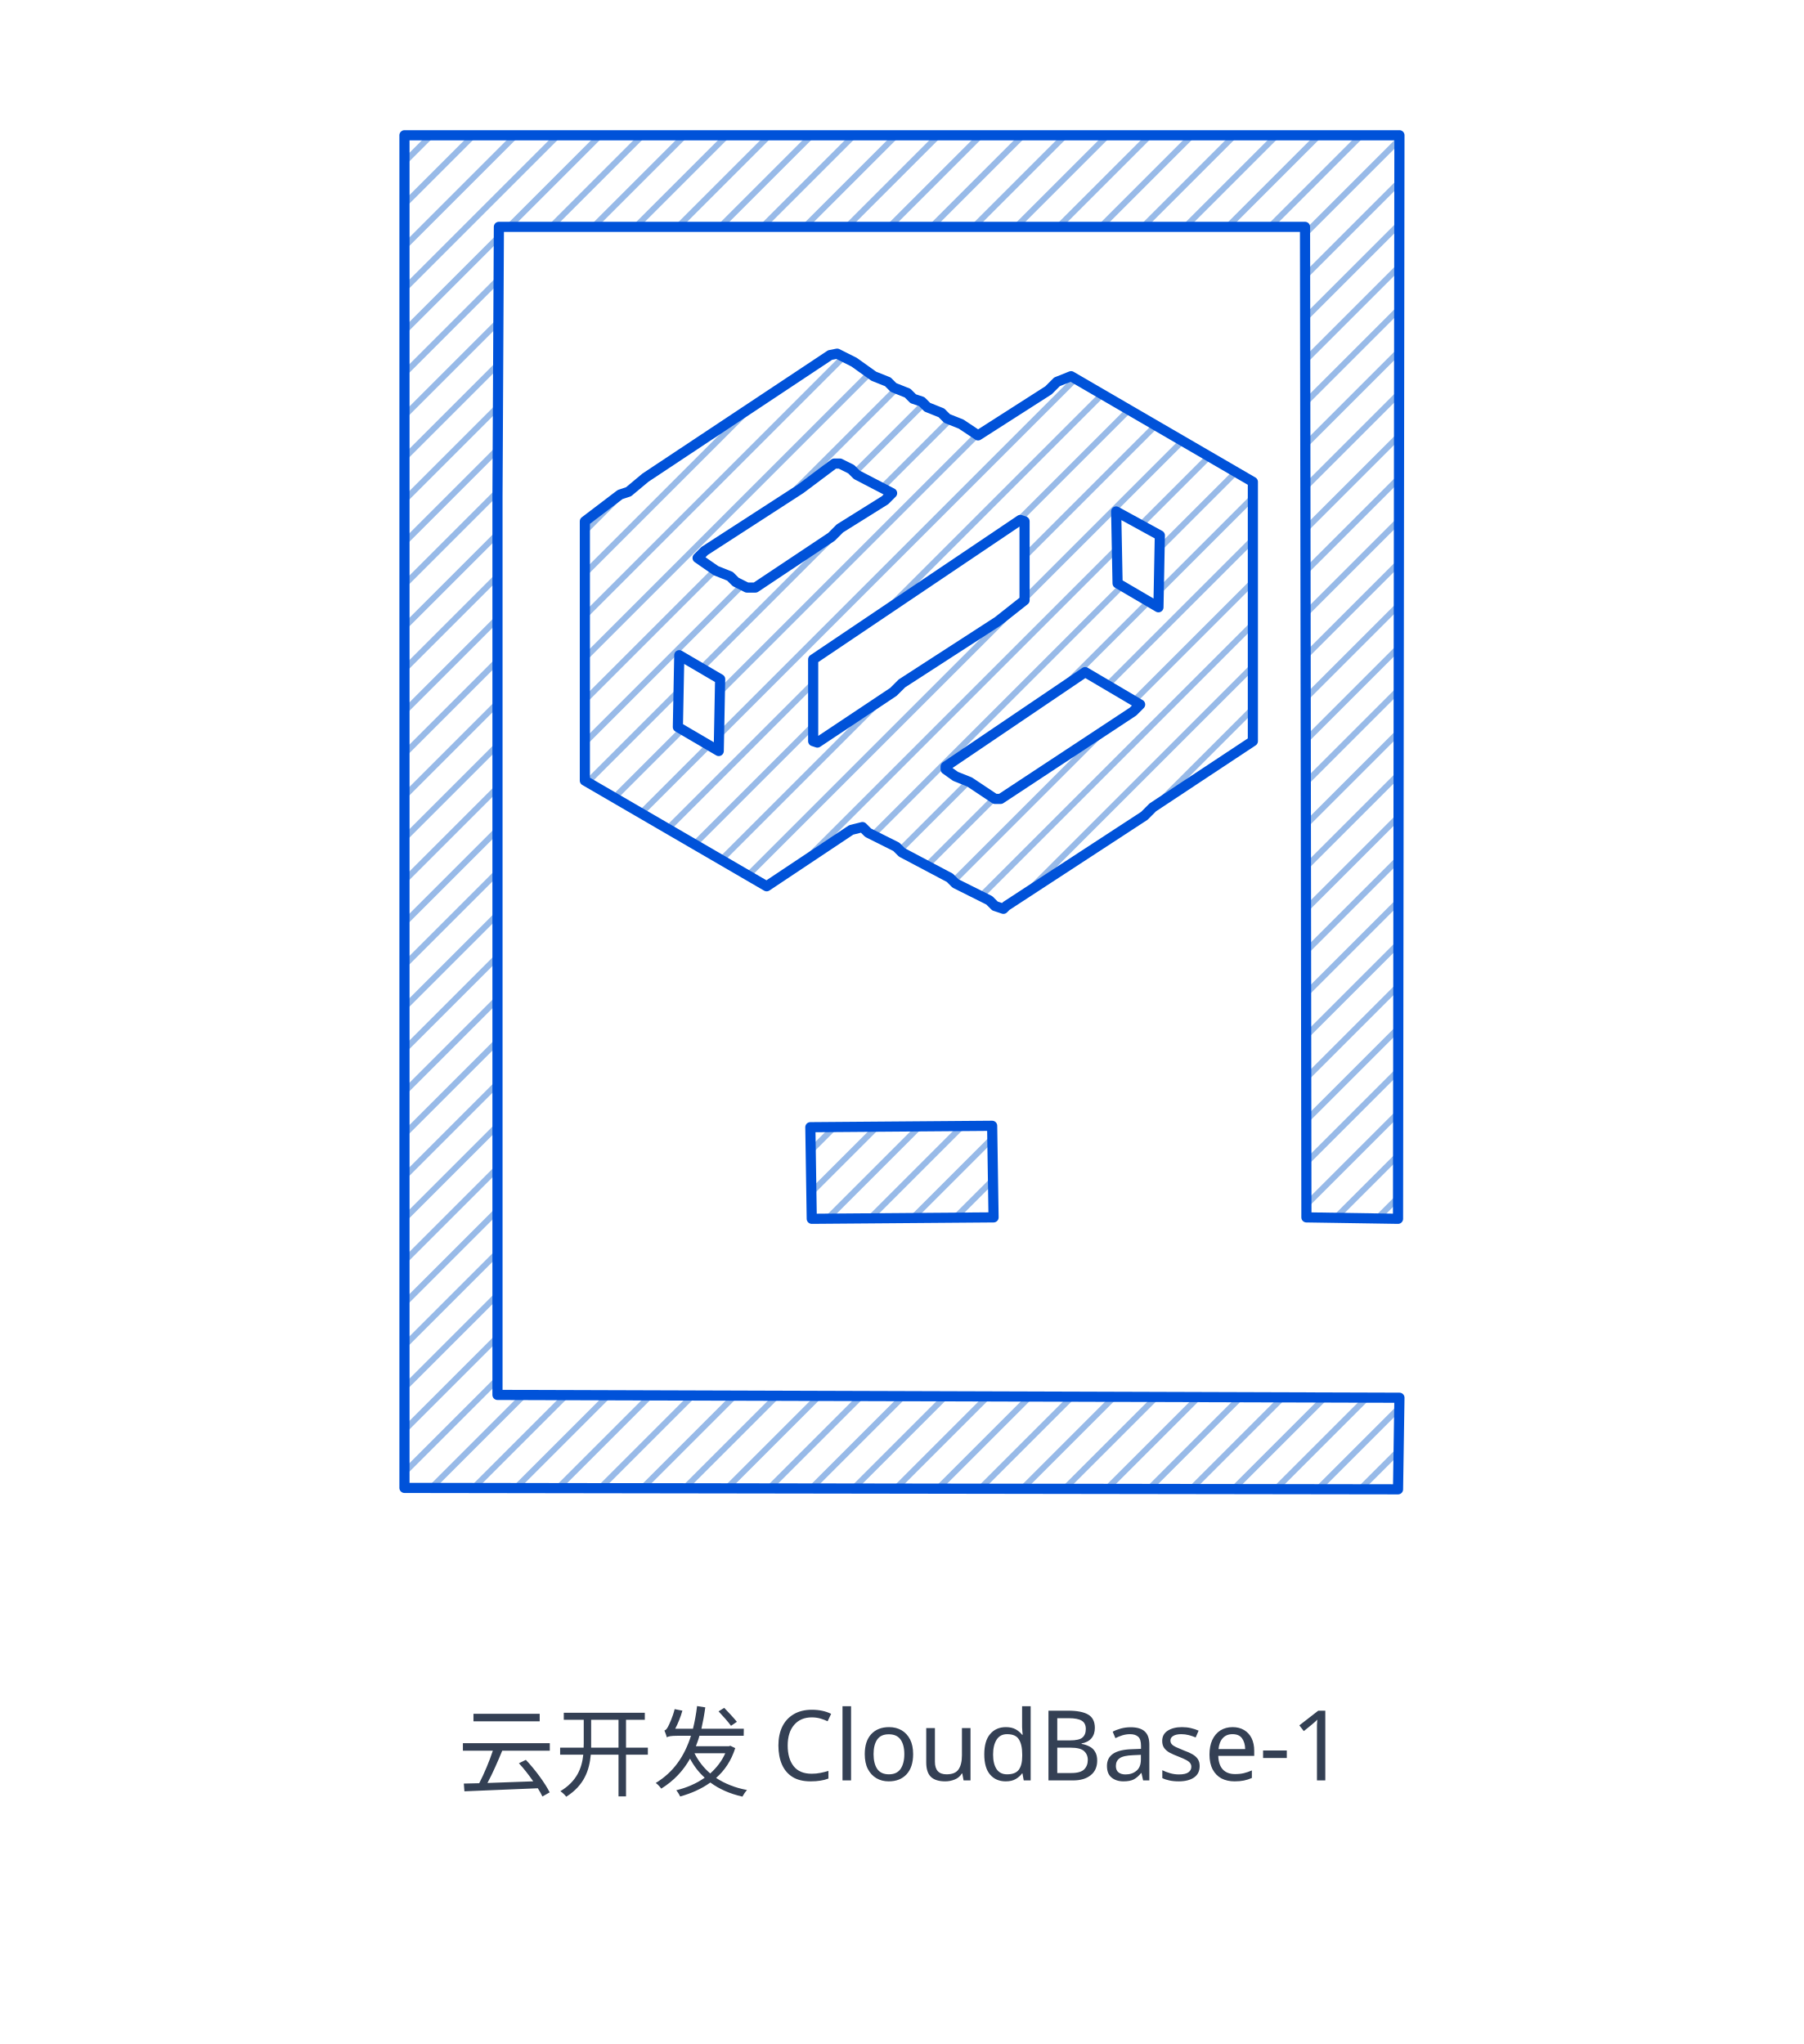
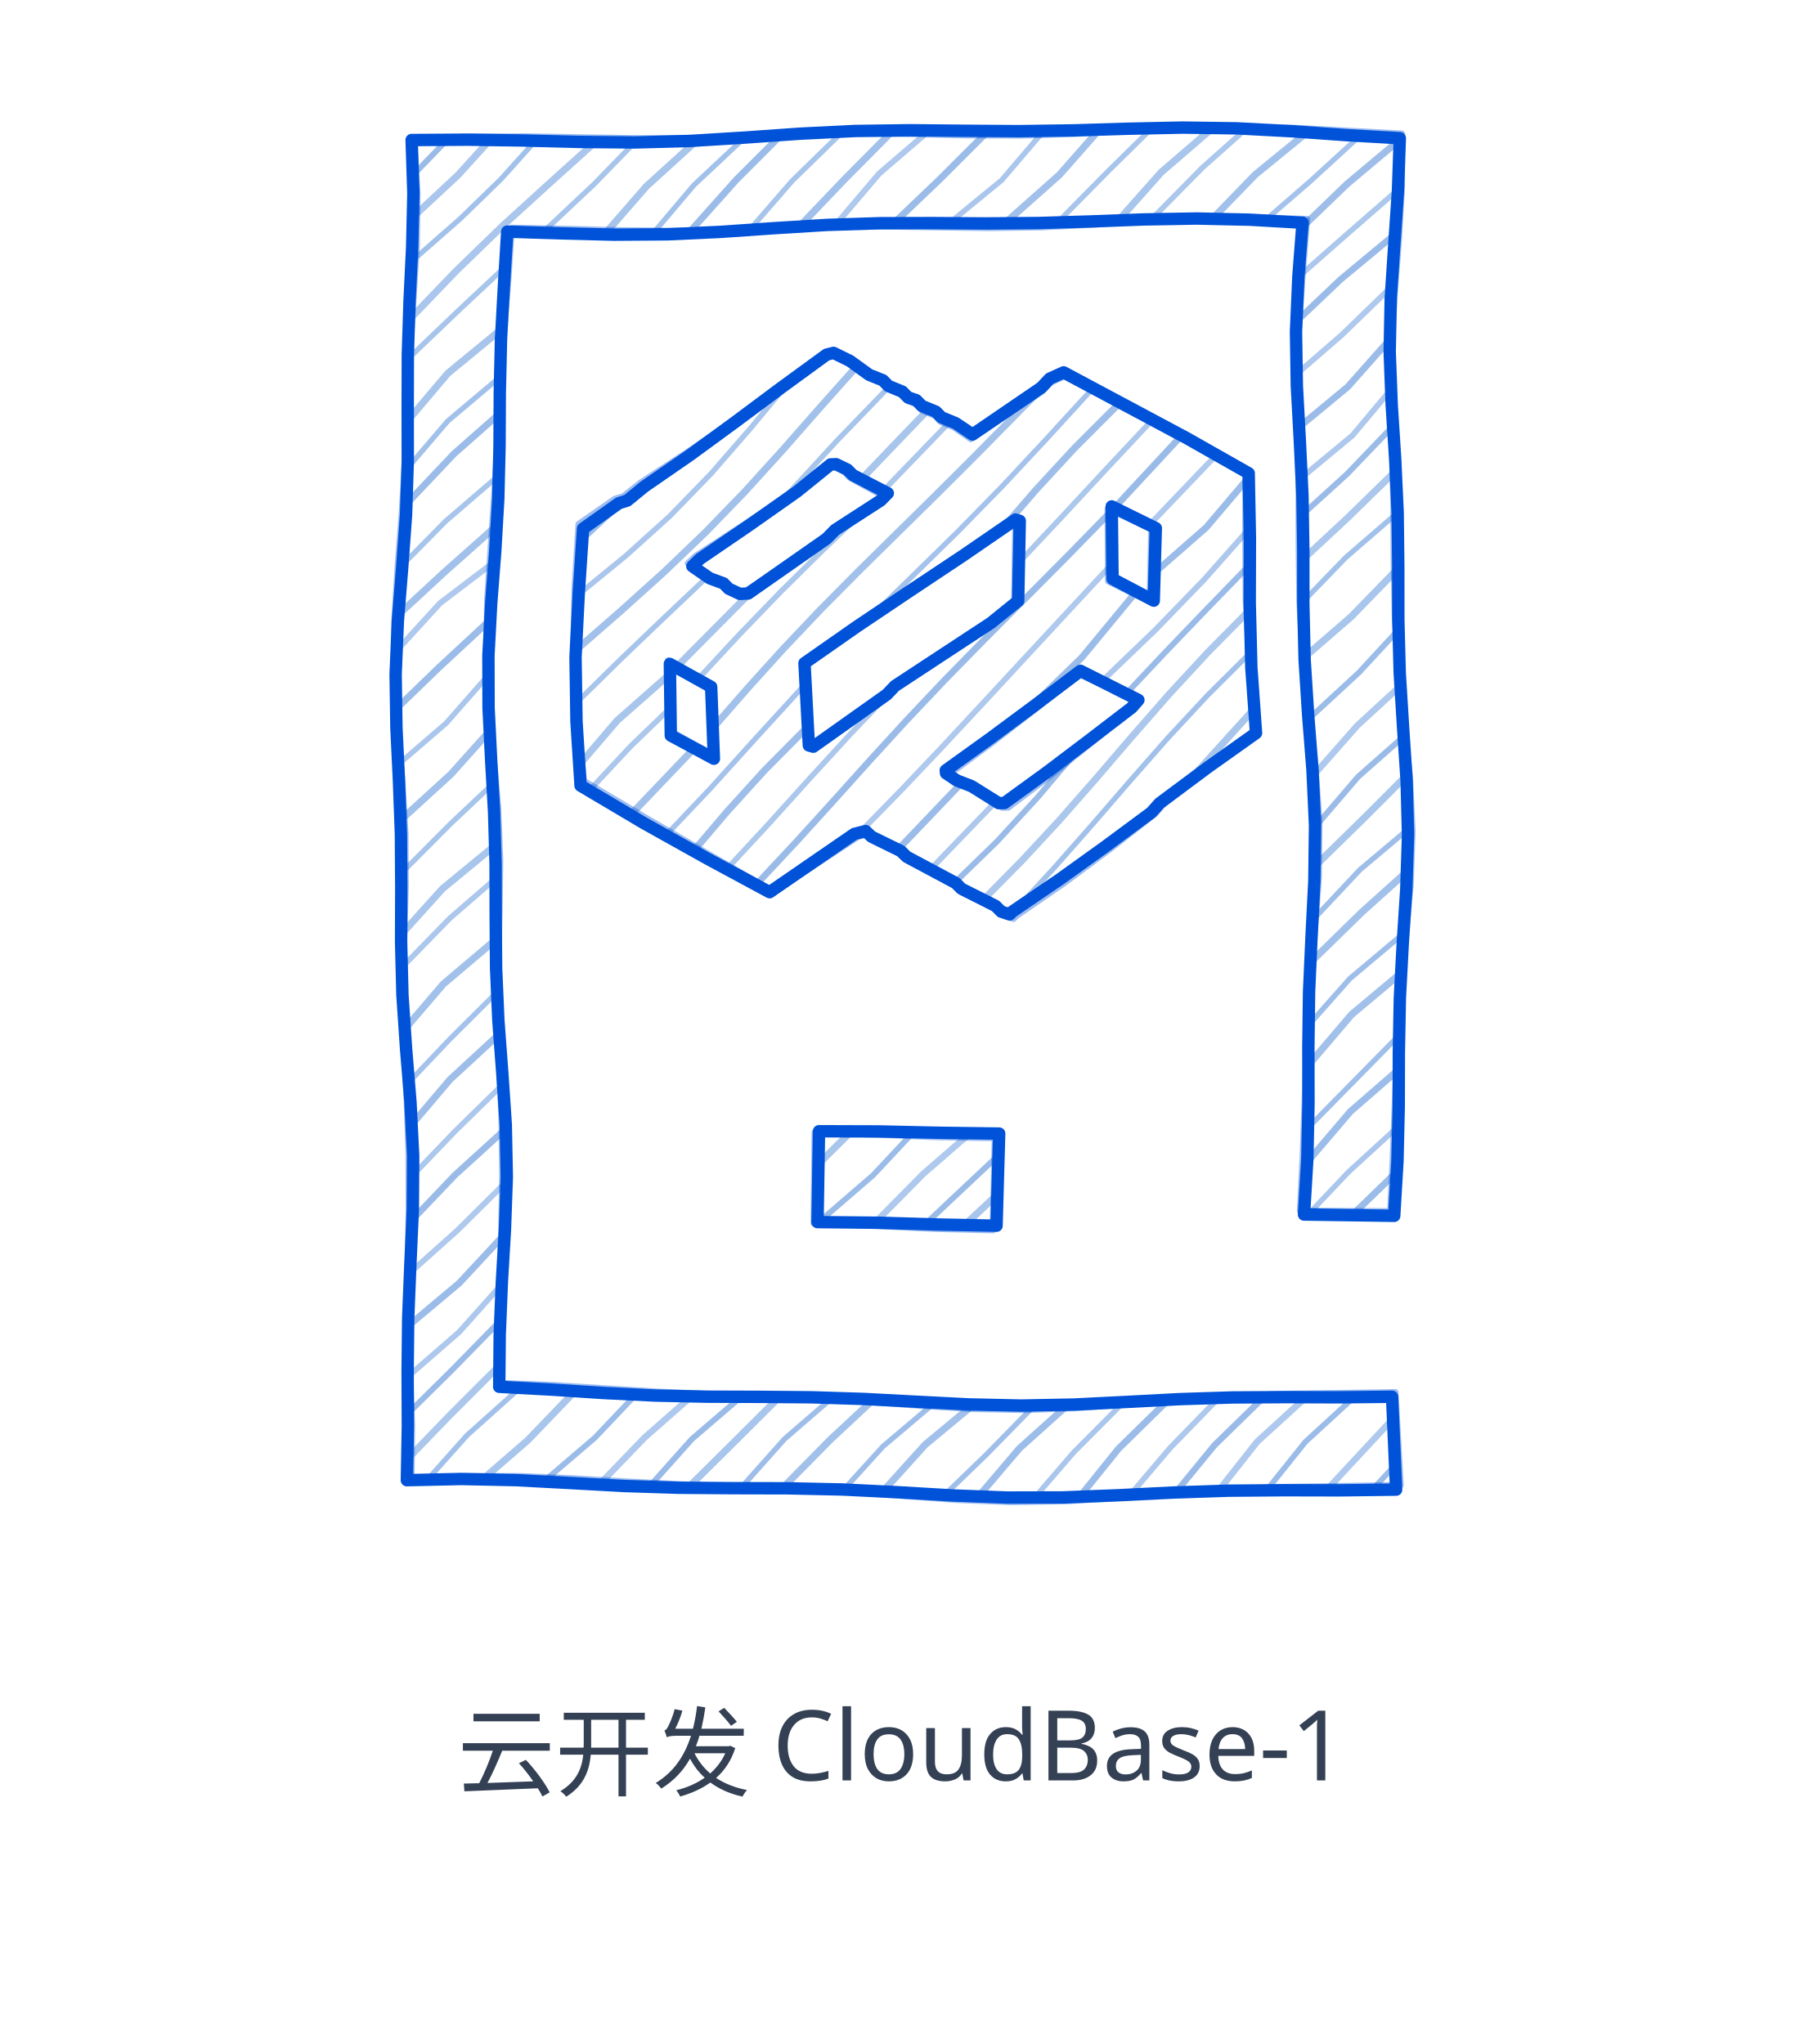
<svg xmlns="http://www.w3.org/2000/svg" width="240" height="272" viewBox="0 0 240 272">
  <g transform="translate(24 12)" fill="none" stroke-linecap="round" stroke-linejoin="round">
-     <polyline points="30.000,9.375 33.375,6.000" stroke="#6c9dde" stroke-width="0.8" opacity="0.7" />
-     <polyline points="30.000,15.000 39.000,6.000" stroke="#6c9dde" stroke-width="0.8" opacity="0.7" />
-     <polyline points="30.000,20.625 44.625,6.000" stroke="#6c9dde" stroke-width="0.8" opacity="0.7" />
-     <polyline points="30.000,26.250 50.250,6.000" stroke="#6c9dde" stroke-width="0.8" opacity="0.7" />
-     <polyline points="30.000,31.875 42.000,19.875" stroke="#6c9dde" stroke-width="0.8" opacity="0.7" />
-     <polyline points="43.875,18.000 55.875,6.000" stroke="#6c9dde" stroke-width="0.8" opacity="0.7" />
-     <polyline points="30.000,37.500 42.000,25.500" stroke="#6c9dde" stroke-width="0.8" opacity="0.7" />
-     <polyline points="49.500,18.000 61.500,6.000" stroke="#6c9dde" stroke-width="0.8" opacity="0.7" />
-     <polyline points="30.000,43.125 42.000,31.125" stroke="#6c9dde" stroke-width="0.8" opacity="0.7" />
-     <polyline points="55.125,18.000 67.125,6.000" stroke="#6c9dde" stroke-width="0.8" opacity="0.7" />
-     <polyline points="30.000,48.750 42.000,36.750" stroke="#6c9dde" stroke-width="0.8" opacity="0.7" />
-     <polyline points="60.750,18.000 72.750,6.000" stroke="#6c9dde" stroke-width="0.8" opacity="0.7" />
-     <polyline points="30.000,54.375 42.000,42.375" stroke="#6c9dde" stroke-width="0.8" opacity="0.7" />
-     <polyline points="66.375,18.000 78.375,6.000" stroke="#6c9dde" stroke-width="0.8" opacity="0.7" />
-     <polyline points="30.000,60.000 42.000,48.000" stroke="#6c9dde" stroke-width="0.8" opacity="0.7" />
-     <polyline points="72.000,18.000 84.000,6.000" stroke="#6c9dde" stroke-width="0.8" opacity="0.7" />
-     <polyline points="30.000,65.625 42.000,53.625" stroke="#6c9dde" stroke-width="0.8" opacity="0.7" />
-     <polyline points="77.625,18.000 89.625,6.000" stroke="#6c9dde" stroke-width="0.8" opacity="0.7" />
-     <polyline points="30.000,71.250 42.000,59.250" stroke="#6c9dde" stroke-width="0.8" opacity="0.7" />
-     <polyline points="83.250,18.000 95.250,6.000" stroke="#6c9dde" stroke-width="0.8" opacity="0.7" />
-     <polyline points="30.000,76.875 42.000,64.875" stroke="#6c9dde" stroke-width="0.8" opacity="0.7" />
-     <polyline points="88.875,18.000 100.875,6.000" stroke="#6c9dde" stroke-width="0.8" opacity="0.7" />
-     <polyline points="30.000,82.500 42.000,70.500" stroke="#6c9dde" stroke-width="0.8" opacity="0.7" />
-     <polyline points="54.000,58.500 58.500,54.000" stroke="#6c9dde" stroke-width="0.8" opacity="0.7" />
-     <polyline points="94.500,18.000 106.500,6.000" stroke="#6c9dde" stroke-width="0.8" opacity="0.7" />
-     <polyline points="30.000,88.125 42.000,76.125" stroke="#6c9dde" stroke-width="0.8" opacity="0.7" />
-     <polyline points="54.000,64.125 75.375,42.750" stroke="#6c9dde" stroke-width="0.8" opacity="0.7" />
-     <polyline points="100.125,18.000 112.125,6.000" stroke="#6c9dde" stroke-width="0.8" opacity="0.7" />
-     <polyline points="30.000,93.750 42.000,81.750" stroke="#6c9dde" stroke-width="0.8" opacity="0.7" />
-     <polyline points="54.000,69.750 88.125,35.625" stroke="#6c9dde" stroke-width="0.8" opacity="0.7" />
-     <polyline points="105.750,18.000 117.750,6.000" stroke="#6c9dde" stroke-width="0.8" opacity="0.7" />
-     <polyline points="30.000,99.375 42.000,87.375" stroke="#6c9dde" stroke-width="0.8" opacity="0.7" />
-     <polyline points="54.000,75.375 91.500,37.875" stroke="#6c9dde" stroke-width="0.8" opacity="0.7" />
-     <polyline points="111.375,18.000 123.375,6.000" stroke="#6c9dde" stroke-width="0.8" opacity="0.7" />
-     <polyline points="30.000,105.000 42.000,93.000" stroke="#6c9dde" stroke-width="0.8" opacity="0.7" />
-     <polyline points="54.000,81.000 70.875,64.125" stroke="#6c9dde" stroke-width="0.8" opacity="0.7" />
-     <polyline points="81.375,53.625 95.250,39.750" stroke="#6c9dde" stroke-width="0.8" opacity="0.7" />
-     <polyline points="117.000,18.000 129.000,6.000" stroke="#6c9dde" stroke-width="0.8" opacity="0.7" />
-     <polyline points="30.000,110.625 42.000,98.625" stroke="#6c9dde" stroke-width="0.8" opacity="0.7" />
-     <polyline points="54.000,86.625 74.625,66.000" stroke="#6c9dde" stroke-width="0.8" opacity="0.7" />
-     <polyline points="90.000,50.625 98.625,42.000" stroke="#6c9dde" stroke-width="0.8" opacity="0.7" />
-     <polyline points="122.625,18.000 134.625,6.000" stroke="#6c9dde" stroke-width="0.8" opacity="0.7" />
-     <polyline points="30.000,116.250 42.000,104.250" stroke="#6c9dde" stroke-width="0.8" opacity="0.7" />
-     <polyline points="54.375,91.875 66.000,80.250" stroke="#6c9dde" stroke-width="0.8" opacity="0.7" />
-     <polyline points="69.375,76.875 87.750,58.500" stroke="#6c9dde" stroke-width="0.8" opacity="0.7" />
-     <polyline points="93.375,52.875 102.375,43.875" stroke="#6c9dde" stroke-width="0.8" opacity="0.7" />
-     <polyline points="128.250,18.000 140.250,6.000" stroke="#6c9dde" stroke-width="0.8" opacity="0.7" />
-     <polyline points="30.000,121.875 42.000,109.875" stroke="#6c9dde" stroke-width="0.8" opacity="0.7" />
-     <polyline points="57.750,94.125 66.375,85.500" stroke="#6c9dde" stroke-width="0.8" opacity="0.7" />
-     <polyline points="72.000,79.875 105.750,46.125" stroke="#6c9dde" stroke-width="0.8" opacity="0.7" />
-     <polyline points="133.875,18.000 145.875,6.000" stroke="#6c9dde" stroke-width="0.8" opacity="0.7" />
-     <polyline points="30.000,127.500 42.000,115.500" stroke="#6c9dde" stroke-width="0.8" opacity="0.7" />
-     <polyline points="61.500,96.000 70.125,87.375" stroke="#6c9dde" stroke-width="0.8" opacity="0.7" />
-     <polyline points="72.000,85.500 118.875,38.625" stroke="#6c9dde" stroke-width="0.8" opacity="0.7" />
-     <polyline points="139.500,18.000 151.500,6.000" stroke="#6c9dde" stroke-width="0.8" opacity="0.7" />
-     <polyline points="30.000,133.125 42.000,121.125" stroke="#6c9dde" stroke-width="0.8" opacity="0.7" />
-     <polyline points="64.875,98.250 84.000,79.125" stroke="#6c9dde" stroke-width="0.8" opacity="0.7" />
-     <polyline points="93.750,69.375 122.625,40.500" stroke="#6c9dde" stroke-width="0.8" opacity="0.7" />
-     <polyline points="145.125,18.000 157.125,6.000" stroke="#6c9dde" stroke-width="0.8" opacity="0.7" />
-     <polyline points="30.000,138.750 42.000,126.750" stroke="#6c9dde" stroke-width="0.8" opacity="0.7" />
-     <polyline points="68.625,100.125 84.000,84.750" stroke="#6c9dde" stroke-width="0.8" opacity="0.7" />
-     <polyline points="111.000,57.750 126.000,42.750" stroke="#6c9dde" stroke-width="0.8" opacity="0.7" />
-     <polyline points="150.000,18.750 162.000,6.750" stroke="#6c9dde" stroke-width="0.8" opacity="0.7" />
-     <polyline points="30.000,144.375 42.000,132.375" stroke="#6c9dde" stroke-width="0.8" opacity="0.7" />
-     <polyline points="72.000,102.375 93.375,81.000" stroke="#6c9dde" stroke-width="0.8" opacity="0.7" />
-     <polyline points="112.500,61.875 129.750,44.625" stroke="#6c9dde" stroke-width="0.8" opacity="0.7" />
-     <polyline points="150.000,24.375 162.000,12.375" stroke="#6c9dde" stroke-width="0.8" opacity="0.7" />
-     <polyline points="30.000,150.000 42.000,138.000" stroke="#6c9dde" stroke-width="0.8" opacity="0.7" />
-     <polyline points="75.750,104.250 111.000,69.000" stroke="#6c9dde" stroke-width="0.8" opacity="0.7" />
-     <polyline points="112.500,67.500 133.125,46.875" stroke="#6c9dde" stroke-width="0.8" opacity="0.7" />
-     <polyline points="150.000,30.000 162.000,18.000" stroke="#6c9dde" stroke-width="0.8" opacity="0.7" />
-     <polyline points="30.000,155.625 42.000,143.625" stroke="#6c9dde" stroke-width="0.8" opacity="0.7" />
-     <polyline points="82.875,102.750 124.500,61.125" stroke="#6c9dde" stroke-width="0.8" opacity="0.7" />
-     <polyline points="127.875,57.750 136.875,48.750" stroke="#6c9dde" stroke-width="0.8" opacity="0.7" />
-     <polyline points="150.000,35.625 162.000,23.625" stroke="#6c9dde" stroke-width="0.8" opacity="0.7" />
-     <polyline points="30.000,161.250 42.000,149.250" stroke="#6c9dde" stroke-width="0.8" opacity="0.7" />
-     <polyline points="92.250,99.000 124.875,66.375" stroke="#6c9dde" stroke-width="0.8" opacity="0.7" />
-     <polyline points="130.500,60.750 140.250,51.000" stroke="#6c9dde" stroke-width="0.8" opacity="0.7" />
-     <polyline points="150.000,41.250 162.000,29.250" stroke="#6c9dde" stroke-width="0.8" opacity="0.7" />
-     <polyline points="30.000,166.875 42.000,154.875" stroke="#6c9dde" stroke-width="0.8" opacity="0.7" />
-     <polyline points="96.000,100.875 104.625,92.250" stroke="#6c9dde" stroke-width="0.8" opacity="0.7" />
-     <polyline points="117.375,79.500 128.625,68.250" stroke="#6c9dde" stroke-width="0.8" opacity="0.7" />
-     <polyline points="130.500,66.375 142.500,54.375" stroke="#6c9dde" stroke-width="0.8" opacity="0.7" />
-     <polyline points="150.000,46.875 162.000,34.875" stroke="#6c9dde" stroke-width="0.8" opacity="0.7" />
-     <polyline points="30.000,172.500 42.000,160.500" stroke="#6c9dde" stroke-width="0.8" opacity="0.7" />
-     <polyline points="99.375,103.125 108.000,94.500" stroke="#6c9dde" stroke-width="0.8" opacity="0.7" />
-     <polyline points="123.375,79.125 142.500,60.000" stroke="#6c9dde" stroke-width="0.8" opacity="0.7" />
-     <polyline points="150.000,52.500 162.000,40.500" stroke="#6c9dde" stroke-width="0.8" opacity="0.7" />
-     <polyline points="30.000,178.125 42.000,166.125" stroke="#6c9dde" stroke-width="0.8" opacity="0.7" />
-     <polyline points="103.125,105.000 123.000,85.125" stroke="#6c9dde" stroke-width="0.8" opacity="0.7" />
-     <polyline points="127.125,81.000 142.500,65.625" stroke="#6c9dde" stroke-width="0.8" opacity="0.7" />
-     <polyline points="150.000,58.125 162.000,46.125" stroke="#6c9dde" stroke-width="0.8" opacity="0.7" />
-     <polyline points="30.000,183.750 42.000,171.750" stroke="#6c9dde" stroke-width="0.8" opacity="0.7" />
-     <polyline points="106.500,107.250 142.500,71.250" stroke="#6c9dde" stroke-width="0.8" opacity="0.7" />
-     <polyline points="150.000,63.750 162.000,51.750" stroke="#6c9dde" stroke-width="0.8" opacity="0.7" />
-     <polyline points="33.375,186.000 45.375,174.000" stroke="#6c9dde" stroke-width="0.8" opacity="0.7" />
-     <polyline points="112.500,106.875 142.500,76.875" stroke="#6c9dde" stroke-width="0.8" opacity="0.7" />
-     <polyline points="150.000,69.375 162.000,57.375" stroke="#6c9dde" stroke-width="0.8" opacity="0.7" />
-     <polyline points="39.000,186.000 51.000,174.000" stroke="#6c9dde" stroke-width="0.8" opacity="0.7" />
-     <polyline points="84.000,141.000 87.000,138.000" stroke="#6c9dde" stroke-width="0.8" opacity="0.7" />
-     <polyline points="129.750,95.250 142.500,82.500" stroke="#6c9dde" stroke-width="0.8" opacity="0.7" />
-     <polyline points="150.000,75.000 162.000,63.000" stroke="#6c9dde" stroke-width="0.8" opacity="0.7" />
-     <polyline points="44.625,186.000 56.625,174.000" stroke="#6c9dde" stroke-width="0.8" opacity="0.7" />
-     <polyline points="84.000,146.625 92.625,138.000" stroke="#6c9dde" stroke-width="0.8" opacity="0.7" />
-     <polyline points="150.000,80.625 162.000,68.625" stroke="#6c9dde" stroke-width="0.8" opacity="0.7" />
-     <polyline points="50.250,186.000 62.250,174.000" stroke="#6c9dde" stroke-width="0.8" opacity="0.7" />
-     <polyline points="86.250,150.000 98.250,138.000" stroke="#6c9dde" stroke-width="0.8" opacity="0.7" />
-     <polyline points="150.000,86.250 162.000,74.250" stroke="#6c9dde" stroke-width="0.8" opacity="0.7" />
-     <polyline points="55.875,186.000 67.875,174.000" stroke="#6c9dde" stroke-width="0.8" opacity="0.7" />
-     <polyline points="91.875,150.000 103.875,138.000" stroke="#6c9dde" stroke-width="0.8" opacity="0.7" />
-     <polyline points="150.000,91.875 162.000,79.875" stroke="#6c9dde" stroke-width="0.8" opacity="0.7" />
-     <polyline points="61.500,186.000 73.500,174.000" stroke="#6c9dde" stroke-width="0.8" opacity="0.7" />
-     <polyline points="97.500,150.000 108.000,139.500" stroke="#6c9dde" stroke-width="0.8" opacity="0.7" />
-     <polyline points="150.000,97.500 162.000,85.500" stroke="#6c9dde" stroke-width="0.8" opacity="0.7" />
-     <polyline points="67.125,186.000 79.125,174.000" stroke="#6c9dde" stroke-width="0.8" opacity="0.7" />
-     <polyline points="103.125,150.000 108.000,145.125" stroke="#6c9dde" stroke-width="0.8" opacity="0.7" />
-     <polyline points="150.000,103.125 162.000,91.125" stroke="#6c9dde" stroke-width="0.8" opacity="0.7" />
-     <polyline points="72.750,186.000 84.750,174.000" stroke="#6c9dde" stroke-width="0.8" opacity="0.7" />
-     <polyline points="150.000,108.750 162.000,96.750" stroke="#6c9dde" stroke-width="0.8" opacity="0.7" />
-     <polyline points="78.375,186.000 90.375,174.000" stroke="#6c9dde" stroke-width="0.8" opacity="0.7" />
-     <polyline points="150.000,114.375 162.000,102.375" stroke="#6c9dde" stroke-width="0.8" opacity="0.7" />
-     <polyline points="84.000,186.000 96.000,174.000" stroke="#6c9dde" stroke-width="0.8" opacity="0.7" />
-     <polyline points="150.000,120.000 162.000,108.000" stroke="#6c9dde" stroke-width="0.8" opacity="0.7" />
-     <polyline points="89.625,186.000 101.625,174.000" stroke="#6c9dde" stroke-width="0.8" opacity="0.7" />
-     <polyline points="150.000,125.625 162.000,113.625" stroke="#6c9dde" stroke-width="0.8" opacity="0.7" />
-     <polyline points="95.250,186.000 107.250,174.000" stroke="#6c9dde" stroke-width="0.8" opacity="0.7" />
-     <polyline points="150.000,131.250 162.000,119.250" stroke="#6c9dde" stroke-width="0.8" opacity="0.7" />
-     <polyline points="100.875,186.000 112.875,174.000" stroke="#6c9dde" stroke-width="0.8" opacity="0.7" />
-     <polyline points="150.000,136.875 162.000,124.875" stroke="#6c9dde" stroke-width="0.8" opacity="0.7" />
-     <polyline points="106.500,186.000 118.500,174.000" stroke="#6c9dde" stroke-width="0.8" opacity="0.7" />
-     <polyline points="150.000,142.500 162.000,130.500" stroke="#6c9dde" stroke-width="0.8" opacity="0.7" />
-     <polyline points="112.125,186.000 124.125,174.000" stroke="#6c9dde" stroke-width="0.8" opacity="0.7" />
-     <polyline points="150.000,148.125 162.000,136.125" stroke="#6c9dde" stroke-width="0.8" opacity="0.7" />
-     <polyline points="117.750,186.000 129.750,174.000" stroke="#6c9dde" stroke-width="0.8" opacity="0.7" />
-     <polyline points="153.750,150.000 162.000,141.750" stroke="#6c9dde" stroke-width="0.8" opacity="0.7" />
-     <polyline points="123.375,186.000 135.375,174.000" stroke="#6c9dde" stroke-width="0.8" opacity="0.7" />
-     <polyline points="159.375,150.000 162.000,147.375" stroke="#6c9dde" stroke-width="0.8" opacity="0.7" />
-     <polyline points="129.000,186.000 141.000,174.000" stroke="#6c9dde" stroke-width="0.8" opacity="0.7" />
-     <polyline points="134.625,186.000 146.625,174.000" stroke="#6c9dde" stroke-width="0.8" opacity="0.7" />
-     <polyline points="140.250,186.000 152.250,174.000" stroke="#6c9dde" stroke-width="0.8" opacity="0.7" />
-     <polyline points="145.875,186.000 157.875,174.000" stroke="#6c9dde" stroke-width="0.8" opacity="0.7" />
-     <polyline points="151.500,186.000 162.000,175.500" stroke="#6c9dde" stroke-width="0.8" opacity="0.7" />
-     <polyline points="157.125,186.000 162.000,181.125" stroke="#6c9dde" stroke-width="0.8" opacity="0.7" />
-     <polyline points="29.812,6.000 162.188,6.000 162.000,150.188 149.812,150.000 149.625,18.188 42.375,18.188 42.188,54.000 42.188,173.625 162.188,174.000 162.000,186.188 29.812,186.000 29.812,6.000" stroke="#0052d9" stroke-width="1.35" opacity="1" />
-     <polyline points="86.438,35.250 87.375,35.062 89.625,36.188 92.250,38.062 94.125,38.812 94.875,39.562 96.750,40.312 97.500,41.062 98.625,41.438 99.375,42.188 101.250,42.938 102.000,43.688 103.875,44.438 106.125,45.938 115.500,39.938 116.625,38.812 118.500,38.062 142.688,52.125 142.688,86.625 129.375,95.438 128.250,96.562 109.875,108.562 109.500,108.938 108.375,108.562 107.625,107.812 103.125,105.562 102.375,104.812 96.000,101.438 95.250,100.688 91.500,98.812 90.750,98.062 89.250,98.438 78.000,105.938 53.812,91.875 53.812,57.375 58.500,53.812 59.625,53.438 61.875,51.562 86.438,35.250" stroke="#0052d9" stroke-width="1.35" opacity="1" />
-     <polyline points="87.000,49.688 82.500,53.062 69.750,61.312 68.812,62.250 71.250,63.938 73.125,64.688 73.875,65.438 75.375,66.188 76.500,66.188 86.625,59.438 87.750,58.312 93.750,54.562 94.688,53.625 90.000,51.188 89.250,50.438 87.750,49.688 87.000,49.688" stroke="#0052d9" stroke-width="1.35" opacity="1" />
-     <polyline points="124.500,56.062 124.688,65.625 130.125,68.812 130.312,59.250 124.500,56.062" stroke="#0052d9" stroke-width="1.35" opacity="1" />
-     <polyline points="111.750,57.188 84.188,75.750 84.188,86.625 84.750,86.812 94.875,80.062 96.000,78.938 108.750,70.688 112.312,67.875 112.312,57.375 111.750,57.188" stroke="#0052d9" stroke-width="1.35" opacity="1" />
-     <polyline points="66.375,75.188 66.188,84.750 71.625,87.938 71.812,78.375 66.375,75.188" stroke="#0052d9" stroke-width="1.35" opacity="1" />
-     <polyline points="120.375,77.438 101.812,90.000 101.812,90.375 103.125,91.312 105.000,92.062 108.375,94.312 109.125,94.312 126.750,82.688 127.688,81.750 120.375,77.438" stroke="#0052d9" stroke-width="1.35" opacity="1" />
-     <polyline points="83.812,138.000 108.000,137.812 108.188,150.000 84.000,150.188 83.812,138.000" stroke="#0052d9" stroke-width="1.35" opacity="1" />
+     <polyline points="31.151,11.099 35.507,6.586" stroke="#6c9dde" stroke-width="0.766" opacity="0.69" />
+     <polyline points="31.161,16.678 36.937,11.299 41.188,6.612" stroke="#6c9dde" stroke-width="0.935" opacity="0.58" />
+     <polyline points="30.943,22.622 37.202,17.133 42.652,11.841 47.236,6.738" stroke="#6c9dde" stroke-width="0.7" opacity="0.63" />
+     <polyline points="30.575,30.414 36.657,24.082 42.876,18.055 49.090,12.402 55.158,6.929" stroke="#6c9dde" stroke-width="0.935" opacity="0.58" />
+     <polyline points="30.439,35.603 37.087,29.245 42.842,23.859" stroke="#6c9dde" stroke-width="0.704" opacity="0.6" />
+     <polyline points="48.358,18.789 55.046,12.501 60.429,6.958" stroke="#6c9dde" stroke-width="0.704" opacity="0.6" />
+     <polyline points="30.437,43.750 35.582,37.675 42.400,32.069" stroke="#6c9dde" stroke-width="0.943" opacity="0.6" />
+     <polyline points="56.570,19.027 61.997,12.796 68.692,6.713" stroke="#6c9dde" stroke-width="0.943" opacity="0.6" />
+     <polyline points="30.428,50.039 35.563,44.036 42.248,38.402" stroke="#6c9dde" stroke-width="0.7" opacity="0.63" />
+     <polyline points="62.902,19.036 68.326,12.628 75.061,6.310" stroke="#6c9dde" stroke-width="0.7" opacity="0.63" />
+     <polyline points="30.290,54.847 36.393,48.396 42.237,43.239" stroke="#6c9dde" stroke-width="0.908" opacity="0.68" />
+     <polyline points="67.735,18.889 74.010,11.873 79.923,5.959" stroke="#6c9dde" stroke-width="0.908" opacity="0.68" />
+     <polyline points="29.741,62.978 35.311,57.333 42.194,51.415" stroke="#6c9dde" stroke-width="0.704" opacity="0.6" />
+     <polyline points="75.898,18.396 81.378,12.085 88.132,5.488" stroke="#6c9dde" stroke-width="0.704" opacity="0.6" />
+     <polyline points="29.191,69.629 35.021,64.229 41.925,58.095" stroke="#6c9dde" stroke-width="0.943" opacity="0.64" />
+     <polyline points="82.565,17.935 88.256,11.972 94.833,5.336" stroke="#6c9dde" stroke-width="0.943" opacity="0.64" />
+     <polyline points="28.910,74.433 34.545,68.263 41.585,62.914" stroke="#6c9dde" stroke-width="0.787" opacity="0.55" />
+     <polyline points="87.373,17.679 92.986,11.079 99.664,5.346" stroke="#6c9dde" stroke-width="0.787" opacity="0.55" />
+     <polyline points="28.847,82.192 34.352,76.869 41.004,70.693" stroke="#6c9dde" stroke-width="0.909" opacity="0.68" />
+     <polyline points="53.696,59.474 58.334,55.151" stroke="#6c9dde" stroke-width="0.909" opacity="0.68" />
+     <polyline points="95.129,17.492 100.960,11.928 107.453,5.437" stroke="#6c9dde" stroke-width="0.909" opacity="0.68" />
+     <polyline points="29.151,89.584 35.343,84.252 40.753,78.094" stroke="#6c9dde" stroke-width="0.72" opacity="0.58" />
+     <polyline points="53.189,66.928 59.251,61.971 65.096,56.697 70.601,51.031 75.817,45.032 80.934,38.868" stroke="#6c9dde" stroke-width="0.72" opacity="0.58" />
+     <polyline points="102.507,17.515 109.263,11.981 114.857,5.426" stroke="#6c9dde" stroke-width="0.72" opacity="0.58" />
+     <polyline points="29.478,96.979 36.026,90.995 40.951,85.490" stroke="#6c9dde" stroke-width="0.944" opacity="0.64" />
+     <polyline points="52.786,74.370 58.532,69.358 64.287,64.178 69.873,58.825 75.174,53.348 80.181,47.826 84.999,42.345 89.800,36.960" stroke="#6c9dde" stroke-width="0.944" opacity="0.64" />
+     <polyline points="109.879,17.542 116.951,11.266 122.249,5.250" stroke="#6c9dde" stroke-width="0.944" opacity="0.64" />
+     <polyline points="29.584,104.010 35.929,97.637 41.360,92.512" stroke="#6c9dde" stroke-width="0.703" opacity="0.6" />
+     <polyline points="52.783,81.429 58.677,75.635 64.475,70.092 70.079,64.789" stroke="#6c9dde" stroke-width="0.703" opacity="0.6" />
+     <polyline points="79.790,54.864 87.408,46.585 94.204,39.554" stroke="#6c9dde" stroke-width="0.703" opacity="0.6" />
+     <polyline points="116.877,17.424 123.540,10.675 129.262,5.041" stroke="#6c9dde" stroke-width="0.703" opacity="0.6" />
+     <polyline points="29.552,112.159 34.871,106.265 41.705,100.641" stroke="#6c9dde" stroke-width="0.942" opacity="0.59" />
+     <polyline points="53.226,89.592 58.102,83.893 64.748,78.035" stroke="#6c9dde" stroke-width="0.942" opacity="0.59" />
+     <polyline points="66.249,76.520 76.324,66.369" stroke="#6c9dde" stroke-width="0.942" opacity="0.59" />
+     <polyline points="90.963,51.390 99.399,42.589" stroke="#6c9dde" stroke-width="0.942" opacity="0.59" />
+     <polyline points="124.980,17.130 130.489,10.925 137.373,4.996" stroke="#6c9dde" stroke-width="0.942" opacity="0.59" />
+     <polyline points="29.600,116.607 35.875,110.166 41.762,105.075" stroke="#6c9dde" stroke-width="0.732" opacity="0.57" />
+     <polyline points="54.595,92.996 59.928,87.281 64.869,82.520" stroke="#6c9dde" stroke-width="0.732" opacity="0.57" />
+     <polyline points="68.895,78.333 74.348,72.462 79.861,66.754 85.285,61.392 90.536,56.339" stroke="#6c9dde" stroke-width="0.732" opacity="0.57" />
+     <polyline points="93.561,53.257 102.386,44.116" stroke="#6c9dde" stroke-width="0.732" opacity="0.57" />
+     <polyline points="129.400,16.978 135.928,10.355 141.795,5.125" stroke="#6c9dde" stroke-width="0.732" opacity="0.57" />
+     <polyline points="29.998,124.772 34.979,118.953 41.764,113.204" stroke="#6c9dde" stroke-width="0.949" opacity="0.63" />
+     <polyline points="60.108,96.214 68.221,87.716" stroke="#6c9dde" stroke-width="0.949" opacity="0.63" />
+     <polyline points="71.045,84.647 75.536,79.511 80.225,74.326 85.132,69.155 90.201,64.037 95.335,58.976 100.452,53.940 105.519,48.883 110.566,43.766 115.662,38.575" stroke="#6c9dde" stroke-width="0.949" opacity="0.63" />
+     <polyline points="137.506,16.910 143.015,11.232 149.898,5.609" stroke="#6c9dde" stroke-width="0.949" opacity="0.63" />
+     <polyline points="30.576,131.833 35.721,126.412 41.924,120.227" stroke="#6c9dde" stroke-width="0.7" opacity="0.62" />
+     <polyline points="64.823,98.918 70.484,92.952 76.442,86.359 82.919,79.277" stroke="#6c9dde" stroke-width="0.7" opacity="0.62" />
+     <polyline points="91.562,70.372 97.429,64.639 103.373,58.810 109.319,52.736 115.258,46.376 121.253,39.829" stroke="#6c9dde" stroke-width="0.7" opacity="0.62" />
+     <polyline points="144.512,17.156 150.349,12.098 156.895,6.103" stroke="#6c9dde" stroke-width="0.7" opacity="0.62" />
+     <polyline points="30.982,137.415 35.867,131.659 42.249,125.774" stroke="#6c9dde" stroke-width="0.925" opacity="0.66" />
+     <polyline points="68.351,101.156 72.754,95.983 77.683,90.551 83.245,84.938" stroke="#6c9dde" stroke-width="0.925" opacity="0.66" />
+     <polyline points="109.216,58.515 113.823,53.193 118.948,47.640 124.663,41.918" stroke="#6c9dde" stroke-width="0.925" opacity="0.66" />
+     <polyline points="149.651,17.849 155.187,12.515 162.047,6.754" stroke="#6c9dde" stroke-width="0.925" opacity="0.66" />
+     <polyline points="31.188,144.122 36.507,138.577 42.766,132.434" stroke="#6c9dde" stroke-width="0.731" opacity="0.57" />
+     <polyline points="72.999,103.321 78.265,97.641 83.579,91.751 89.160,85.663 95.080,79.471" stroke="#6c9dde" stroke-width="0.731" opacity="0.57" />
+     <polyline points="111.770,62.631 117.259,56.794 123.069,50.534 129.228,43.968" stroke="#6c9dde" stroke-width="0.731" opacity="0.57" />
+     <polyline points="149.126,24.519 154.930,19.409 161.817,13.404" stroke="#6c9dde" stroke-width="0.731" opacity="0.57" />
+     <polyline points="31.071,150.092 36.513,144.384 43.134,138.359" stroke="#6c9dde" stroke-width="0.877" opacity="0.69" />
+     <polyline points="76.856,105.461 81.900,100.068 86.798,94.676 91.620,89.315 96.507,83.971 101.597,78.590 106.960,73.111 112.556,67.496 118.258,61.756 123.913,55.958" stroke="#6c9dde" stroke-width="0.877" opacity="0.69" />
+     <polyline points="124.663,55.157 133.071,46.101" stroke="#6c9dde" stroke-width="0.877" opacity="0.69" />
+     <polyline points="148.816,30.454 154.355,25.190 161.429,19.316" stroke="#6c9dde" stroke-width="0.877" opacity="0.69" />
+     <polyline points="30.736,157.193 36.829,151.755 43.230,145.401" stroke="#6c9dde" stroke-width="0.763" opacity="0.55" />
+     <polyline points="90.770,98.403 96.070,92.972 101.285,87.473 106.593,81.774 112.134,75.793 117.926,69.545 123.857,63.152" stroke="#6c9dde" stroke-width="0.763" opacity="0.55" />
+     <polyline points="129.207,57.556 137.699,48.675" stroke="#6c9dde" stroke-width="0.763" opacity="0.55" />
+     <polyline points="148.818,37.509 154.563,32.527 160.944,26.337" stroke="#6c9dde" stroke-width="0.763" opacity="0.55" />
+     <polyline points="30.472,164.305 37.094,158.749 42.948,152.451" stroke="#6c9dde" stroke-width="0.896" opacity="0.68" />
+     <polyline points="95.461,101.060 103.712,92.421" stroke="#6c9dde" stroke-width="0.896" opacity="0.68" />
+     <polyline points="112.438,82.781 119.927,75.496 126.843,67.133" stroke="#6c9dde" stroke-width="0.896" opacity="0.68" />
+     <polyline points="129.915,63.940 136.474,58.200 141.969,51.723" stroke="#6c9dde" stroke-width="0.896" opacity="0.68" />
+     <polyline points="149.150,44.575 155.309,39.481 160.733,33.362" stroke="#6c9dde" stroke-width="0.896" opacity="0.68" />
+     <polyline points="30.419,171.055 37.088,165.260 42.556,159.138" stroke="#6c9dde" stroke-width="0.762" opacity="0.56" />
+     <polyline points="100.092,103.384 108.469,94.687" stroke="#6c9dde" stroke-width="0.762" opacity="0.56" />
+     <polyline points="122.872,78.401 129.742,71.798 136.215,65.117 142.101,58.467" stroke="#6c9dde" stroke-width="0.762" opacity="0.56" />
+     <polyline points="149.510,51.278 155.931,45.953 160.913,40.020" stroke="#6c9dde" stroke-width="0.762" opacity="0.56" />
+     <polyline points="30.445,175.936 36.061,170.391 42.345,163.973" stroke="#6c9dde" stroke-width="0.775" opacity="0.69" />
+     <polyline points="103.156,105.315 108.637,99.989 114.136,94.014 119.726,87.392" stroke="#6c9dde" stroke-width="0.775" opacity="0.69" />
+     <polyline points="126.041,80.096 131.003,74.830 136.379,69.229 142.092,63.344" stroke="#6c9dde" stroke-width="0.775" opacity="0.69" />
+     <polyline points="149.667,56.126 155.248,51.053 161.207,44.832" stroke="#6c9dde" stroke-width="0.775" opacity="0.69" />
+     <polyline points="30.408,181.952 35.875,176.298 42.239,169.931" stroke="#6c9dde" stroke-width="0.917" opacity="0.57" />
+     <polyline points="106.948,107.612 111.995,102.495 116.914,97.191 121.737,91.696 126.566,86.066 131.527,80.400 136.701,74.803 142.084,69.354" stroke="#6c9dde" stroke-width="0.917" opacity="0.57" />
+     <polyline points="149.716,62.099 155.280,56.921 161.590,50.759" stroke="#6c9dde" stroke-width="0.917" opacity="0.57" />
+     <polyline points="32.897,184.872 38.151,178.983 44.816,173.017" stroke="#6c9dde" stroke-width="0.701" opacity="0.63" />
+     <polyline points="111.099,109.094 116.193,103.553 121.223,97.848 126.242,92.040 131.352,86.231 136.661,80.526 142.211,74.997" stroke="#6c9dde" stroke-width="0.701" opacity="0.63" />
+     <polyline points="149.707,67.707 155.047,62.186 161.831,56.319" stroke="#6c9dde" stroke-width="0.701" opacity="0.63" />
+     <polyline points="40.263,184.821 46.229,179.646 52.185,173.444" stroke="#6c9dde" stroke-width="0.94" opacity="0.59" />
+     <polyline points="85.152,142.633 89.251,138.558" stroke="#6c9dde" stroke-width="0.94" opacity="0.59" />
+     <polyline points="133.916,92.208 142.673,82.532" stroke="#6c9dde" stroke-width="0.94" opacity="0.59" />
+     <polyline points="149.845,75.196 155.765,70.069 161.920,63.742" stroke="#6c9dde" stroke-width="0.94" opacity="0.59" />
+     <polyline points="48.371,185.122 55.145,179.325 60.288,173.905" stroke="#6c9dde" stroke-width="0.758" opacity="0.68" />
+     <polyline points="85.150,150.444 92.171,144.376 97.435,138.751" stroke="#6c9dde" stroke-width="0.758" opacity="0.68" />
+     <polyline points="150.352,83.449 156.807,77.491 161.954,71.918" stroke="#6c9dde" stroke-width="0.758" opacity="0.68" />
+     <polyline points="55.748,185.539 61.779,179.286 67.654,174.119" stroke="#6c9dde" stroke-width="0.863" opacity="0.55" />
+     <polyline points="92.541,150.579 98.841,144.202 104.859,138.976" stroke="#6c9dde" stroke-width="0.863" opacity="0.55" />
+     <polyline points="150.927,90.967 156.575,84.563 162.225,79.363" stroke="#6c9dde" stroke-width="0.863" opacity="0.55" />
+     <polyline points="62.395,185.834 68.055,179.498 74.285,174.148" stroke="#6c9dde" stroke-width="0.778" opacity="0.69" />
+     <polyline points="99.184,150.826 108.908,141.679" stroke="#6c9dde" stroke-width="0.778" opacity="0.69" />
+     <polyline points="151.219,97.744 156.691,91.364 162.682,86.074" stroke="#6c9dde" stroke-width="0.778" opacity="0.69" />
+     <polyline points="67.571,185.947 74.010,179.563 79.446,174.143" stroke="#6c9dde" stroke-width="0.939" opacity="0.59" />
+     <polyline points="104.346,151.015 108.697,146.959" stroke="#6c9dde" stroke-width="0.939" opacity="0.59" />
+     <polyline points="151.191,103.022 157.684,96.662 163.036,91.301" stroke="#6c9dde" stroke-width="0.939" opacity="0.59" />
+     <polyline points="74.605,185.971 80.386,179.482 86.455,174.231" stroke="#6c9dde" stroke-width="0.716" opacity="0.66" />
+     <polyline points="150.870,110.195 156.958,103.717 163.267,98.405" stroke="#6c9dde" stroke-width="0.716" opacity="0.66" />
+     <polyline points="80.167,185.975 86.451,179.597 91.995,174.427" stroke="#6c9dde" stroke-width="0.95" opacity="0.63" />
+     <polyline points="150.559,115.865 157.179,109.393 163.155,104.022" stroke="#6c9dde" stroke-width="0.95" opacity="0.63" />
+     <polyline points="88.342,186.138 93.486,180.469 100.131,174.846" stroke="#6c9dde" stroke-width="0.716" opacity="0.66" />
+     <polyline points="150.303,124.193 155.589,118.227 162.666,112.274" stroke="#6c9dde" stroke-width="0.716" opacity="0.66" />
+     <polyline points="93.554,186.375 99.084,180.248 105.316,175.079" stroke="#6c9dde" stroke-width="0.946" opacity="0.64" />
+     <polyline points="150.286,129.498 155.826,123.000 162.349,117.533" stroke="#6c9dde" stroke-width="0.946" opacity="0.64" />
+     <polyline points="101.762,186.847 107.183,181.611 113.479,175.186" stroke="#6c9dde" stroke-width="0.708" opacity="0.65" />
+     <polyline points="150.259,137.844 155.702,132.313 162.097,125.812" stroke="#6c9dde" stroke-width="0.708" opacity="0.65" />
+     <polyline points="106.249,187.061 111.622,180.744 117.940,175.076" stroke="#6c9dde" stroke-width="0.917" opacity="0.67" />
+     <polyline points="150.123,142.401 155.653,135.922 162.080,130.334" stroke="#6c9dde" stroke-width="0.917" opacity="0.67" />
+     <polyline points="113.742,187.195 118.861,181.253 125.388,174.700" stroke="#6c9dde" stroke-width="0.715" opacity="0.58" />
+     <polyline points="150.045,149.622 155.392,143.974 162.046,137.881" stroke="#6c9dde" stroke-width="0.715" opacity="0.58" />
+     <polyline points="119.751,187.067 124.803,180.790 131.359,174.356" stroke="#6c9dde" stroke-width="0.902" opacity="0.68" />
+     <polyline points="155.957,149.645 161.852,143.927" stroke="#6c9dde" stroke-width="0.902" opacity="0.68" />
+     <polyline points="126.524,186.750 131.667,180.691 138.091,174.076" stroke="#6c9dde" stroke-width="0.757" opacity="0.56" />
+     <polyline points="132.558,186.444 137.595,180.305 144.088,173.974" stroke="#6c9dde" stroke-width="0.845" opacity="0.69" />
+     <polyline points="138.224,186.239 143.285,179.826 149.721,173.966" stroke="#6c9dde" stroke-width="0.878" opacity="0.55" />
+     <polyline points="144.658,186.143 149.675,179.870 156.119,173.955" stroke="#6c9dde" stroke-width="0.746" opacity="0.68" />
+     <polyline points="152.621,186.145 161.210,176.915" stroke="#6c9dde" stroke-width="0.857" opacity="0.55" />
+     <polyline points="158.699,186.105 161.593,182.997" stroke="#6c9dde" stroke-width="0.746" opacity="0.68" />
+     <polyline points="30.767,6.634 38.201,6.586 45.620,6.697 53.023,6.887 60.408,6.958 67.775,6.758 75.124,6.305 82.454,5.788 89.767,5.430 97.063,5.331 104.344,5.402 111.610,5.452 118.863,5.348 126.105,5.128 133.339,4.977 140.567,5.078 147.791,5.462 155.013,5.977 162.237,6.392 161.988,13.495 161.502,20.598 161.032,27.702 160.891,34.810 161.161,41.922 161.619,49.041 161.950,56.166 162.034,63.300 162.039,70.443 162.228,77.596 162.671,84.761 163.147,91.938 163.333,99.126 163.099,106.327 162.629,113.541 162.246,120.768 162.110,128.006 162.093,135.257 161.924,142.519 161.493,149.792 149.491,149.619 149.937,142.199 150.086,134.786 150.069,127.379 150.165,119.982 150.495,112.594 150.869,105.217 150.959,97.852 150.622,90.499 150.044,83.158 149.575,75.830 149.402,68.515 149.399,61.213 149.284,53.923 148.935,46.645 148.540,39.379 148.426,32.123 148.739,24.876 149.296,17.638 142.259,17.234 135.230,17.079 128.205,17.201 121.183,17.465 114.161,17.678 107.136,17.734 100.108,17.687 93.072,17.704 86.028,17.930 78.973,18.366 71.906,18.854 64.824,19.183 57.728,19.233 50.615,19.054 43.486,18.824 43.051,25.961 42.659,33.086 42.495,40.199 42.461,47.301 42.292,54.393 41.890,61.353 41.351,68.306 40.983,75.253 41.001,82.194 41.344,89.131 41.736,96.065 41.936,102.999 41.951,109.932 42.004,116.866 42.305,123.804 42.824,130.745 43.292,137.692 43.429,144.646 43.182,151.607 42.772,158.577 42.486,165.556 42.420,172.546 49.357,172.917 56.291,173.370 63.224,173.714 70.157,173.860 77.093,173.882 84.034,173.942 90.983,174.165 97.941,174.533 104.910,174.888 111.892,175.042 118.888,174.906 125.900,174.558 132.928,174.187 139.972,173.963 147.034,173.919 154.113,173.944 161.208,173.870 161.748,186.229 154.304,186.323 146.874,186.307 139.458,186.367 132.058,186.615 124.675,186.982 117.309,187.268 109.963,187.282 102.634,186.998 95.324,186.566 88.030,186.209 80.754,186.051 73.492,186.034 66.244,185.979 59.008,185.744 51.781,185.345 44.561,184.963 37.347,184.811 30.135,184.971 30.264,177.747 30.232,170.535 30.310,163.336 30.601,156.150 30.923,148.976 30.970,141.813 30.610,134.663 30.022,127.522 29.541,120.392 29.364,113.271 29.388,106.158 29.343,99.051 29.082,91.949 28.743,84.852 28.635,77.757 28.933,70.663 29.506,63.569 30.025,56.473 30.252,49.373 30.243,42.269 30.260,35.159 30.489,28.041 30.834,20.915 30.999,13.780 30.767,6.634" stroke="#0052d9" stroke-width="1.65" opacity="1.0" />
+     <polyline points="31.060,6.492 38.492,6.210 45.916,6.159 53.326,6.287 60.714,6.409 68.073,6.360 75.403,6.132 82.713,5.870 90.011,5.753 97.303,5.835 104.586,5.996 111.854,6.028 119.103,5.803 126.336,5.382 133.563,4.984 140.795,4.836 148.035,5.015 155.279,5.405 162.520,5.796 162.505,12.898 162.101,19.999 161.540,27.103 161.160,34.211 161.111,41.323 161.265,48.443 161.395,55.569 161.441,62.703 161.583,69.846 162.043,77.001 162.812,84.167 163.573,91.346 163.917,98.536 163.668,105.736 163.012,112.947 162.326,120.172 161.865,127.410 161.594,134.661 161.325,141.922 160.974,149.193 148.968,149.135 149.338,141.706 149.600,134.289 149.850,126.883 150.282,119.484 150.910,112.090 151.452,104.706 151.527,97.339 150.998,89.992 150.112,82.662 149.314,75.344 148.893,68.033 148.799,60.731 148.777,53.443 148.676,46.173 148.608,38.915 148.799,31.662 149.304,24.408 149.882,17.158 142.841,16.939 135.810,17.019 128.787,17.385 121.767,17.863 114.747,18.223 107.724,18.333 100.694,18.240 93.659,18.118 86.617,18.135 79.565,18.326 72.501,18.575 65.422,18.713 58.325,18.652 51.212,18.462 44.082,18.323 43.598,25.469 42.996,32.602 42.525,39.718 42.174,46.821 41.773,53.917 41.290,60.886 40.837,67.851 40.698,74.806 41.025,81.747 41.670,88.676 42.273,95.601 42.535,102.530 42.445,109.463 42.257,116.396 42.246,123.327 42.469,130.258 42.741,137.196 42.834,144.146 42.711,151.112 42.557,158.091 42.586,165.076 42.809,172.067 49.760,172.334 56.709,172.779 63.653,173.211 70.590,173.529 77.527,173.776 84.470,174.079 91.426,174.523 98.395,175.053 105.375,175.484 112.362,175.615 119.354,175.361 126.355,174.818 133.372,174.208 140.409,173.740 147.469,173.491 154.549,173.382 161.642,173.271 162.337,185.632 154.893,185.759 147.462,185.883 140.046,186.162 132.643,186.666 125.257,187.281 117.888,187.757 110.541,187.872 103.216,187.580 95.910,187.034 88.620,186.479 81.345,186.073 74.083,185.806 66.835,185.543 59.601,185.176 52.376,184.747 45.159,184.443 37.945,184.460 30.732,184.851 30.801,177.622 30.547,170.412 30.308,163.210 30.285,156.014 30.386,148.828 30.372,141.664 30.128,134.526 29.796,127.406 29.639,120.293 29.756,113.177 29.959,106.063 29.927,98.958 29.508,91.866 28.888,84.780 28.456,77.689 28.483,70.585 28.916,63.470 29.465,56.356 29.886,49.249 30.177,42.145 30.514,35.034 30.988,27.909 31.434,20.771 31.523,13.630 31.060,6.492" stroke="#0052d9" stroke-width=".85" opacity=".38" />
+     <polyline points="85.975,35.189 86.902,34.961 89.082,36.028 91.631,37.872 93.469,38.609 94.204,39.363 96.051,40.115 96.793,40.875 97.905,41.255 98.652,42.017 100.512,42.782 101.265,43.544 103.132,44.306 105.390,45.822 114.558,39.564 115.661,38.386 117.512,37.552 125.596,41.871 133.830,46.272 142.131,50.979 142.294,59.595 142.269,68.229 142.488,76.881 143.110,85.550 136.718,90.092 130.269,94.897 129.188,96.112 123.125,100.606 116.958,105.036 110.716,109.291 110.330,109.676 109.201,109.310 108.455,108.556 103.917,106.270 103.156,105.504 96.633,102.016 95.849,101.252 91.961,99.344 91.161,98.590 89.653,98.975 78.393,106.726 70.106,102.256 61.706,97.561 53.242,92.546 52.697,84.017 52.570,75.475 53.003,66.918 53.573,58.346 58.340,54.964 59.459,54.612 61.718,52.759 67.797,48.562 73.827,44.150 79.868,39.645 85.975,35.189" stroke="#0052d9" stroke-width="1.65" opacity="1.0" />
+     <polyline points="86.228,35.391 87.164,35.194 89.299,36.330 91.766,38.249 93.571,39.033 94.272,39.806 96.084,40.599 96.791,41.374 97.886,41.775 98.597,42.549 100.423,43.341 101.141,44.112 102.974,44.892 105.166,46.420 114.617,40.103 115.774,38.907 117.663,38.037 125.548,42.141 133.587,46.261 141.709,50.688 141.699,59.299 141.753,67.934 142.271,76.579 143.286,85.230 137.079,89.980 130.779,95.011 129.726,96.263 123.721,100.950 117.543,105.532 111.227,109.875 110.831,110.263 109.711,109.904 108.982,109.153 104.487,106.861 103.736,106.090 97.233,102.512 96.448,101.732 92.547,99.729 91.739,98.953 90.236,99.295 78.956,106.665 70.706,101.923 62.270,97.031 53.687,91.946 52.804,83.417 52.294,74.875 52.459,66.319 52.988,57.746 57.809,54.389 58.935,54.050 61.242,52.229 67.461,48.165 73.676,43.933 79.923,39.636 86.228,35.391" stroke="#0052d9" stroke-width=".85" opacity=".38" />
+     <polyline points="86.509,49.802 82.040,53.417 75.621,57.934 69.104,62.387 68.119,63.358 70.441,64.962 72.264,65.633 72.969,66.351 74.424,67.031 75.547,66.974 85.961,59.687 87.121,58.511 93.176,54.592 94.117,53.633 89.478,51.232 88.736,50.491 87.251,49.776 86.509,49.802" stroke="#0052d9" stroke-width="1.65" opacity="1.0" />
+     <polyline points="86.128,50.023 81.546,53.485 75.040,57.777 68.506,62.025 67.527,62.969 69.865,64.639 71.697,65.366 72.414,66.106 73.882,66.834 75.004,66.815 85.366,59.890 86.535,58.752 92.653,55.009 93.617,54.073 89.048,51.546 88.330,50.782 86.870,50.021 86.128,50.023" stroke="#0052d9" stroke-width=".85" opacity=".38" />
+     <polyline points="123.910,55.390 124.018,65.035 129.501,67.929 129.774,58.283 123.910,55.390" stroke="#0052d9" stroke-width="1.65" opacity="1.0" />
+     <polyline points="123.371,55.712 123.443,65.353 128.978,68.070 129.189,58.414 123.371,55.712" stroke="#0052d9" stroke-width=".85" opacity=".38" />
+     <polyline points="111.111,57.140 104.109,61.947 97.039,66.651 89.986,71.387 83.031,76.248 83.614,87.195 84.201,87.367 93.988,80.419 95.071,79.281 101.396,75.124 107.827,70.900 111.464,67.961 111.673,57.315 111.111,57.140" stroke="#0052d9" stroke-width="1.65" opacity="1.0" />
+     <polyline points="110.541,57.721 103.510,62.540 96.490,67.155 89.559,71.716 82.788,76.350 83.861,87.318 84.455,87.510 93.930,80.856 94.961,79.744 101.106,75.694 107.385,71.499 110.942,68.539 111.100,57.890 110.541,57.721" stroke="#0052d9" stroke-width=".85" opacity=".38" />
+     <polyline points="65.122,76.349 65.247,85.880 70.980,88.964 70.615,79.405 65.122,76.349" stroke="#0052d9" stroke-width="1.65" opacity="1.0" />
+     <polyline points="64.883,75.886 65.437,85.420 71.299,88.657 70.510,79.087 64.883,75.886" stroke="#0052d9" stroke-width=".85" opacity=".38" />
+     <polyline points="119.753,77.268 113.708,81.843 107.753,86.257 101.832,90.514 101.865,90.894 103.283,91.850 105.255,92.614 108.865,94.873 109.628,94.862 115.293,90.751 120.925,86.488 126.574,82.159 127.457,81.148 119.753,77.268" stroke="#0052d9" stroke-width="1.65" opacity="1.0" />
+     <polyline points="119.553,77.702 113.716,82.395 107.959,86.856 102.209,91.088 102.255,91.469 103.705,92.437 105.702,93.211 109.374,95.468 110.137,95.453 115.679,91.278 121.141,86.893 126.597,82.397 127.433,81.357 119.553,77.702" stroke="#0052d9" stroke-width=".85" opacity=".38" />
+     <polyline points="84.964,138.538 92.973,138.562 100.963,138.740 108.935,138.848 108.585,151.106 100.654,150.947 92.716,150.709 84.767,150.627 84.964,138.538" stroke="#0052d9" stroke-width="1.65" opacity="1.0" />
+     <polyline points="84.398,138.707 92.407,138.973 100.394,139.305 108.365,139.443 108.099,151.702 100.164,151.508 92.220,151.114 84.268,150.790 84.398,138.707" stroke="#0052d9" stroke-width=".85" opacity=".38" />
  </g>
  <text x="120" y="238" text-anchor="middle" font-size="13" fill="#344054" font-family="system-ui,sans-serif">云开发 CloudBase-1</text>
</svg>
